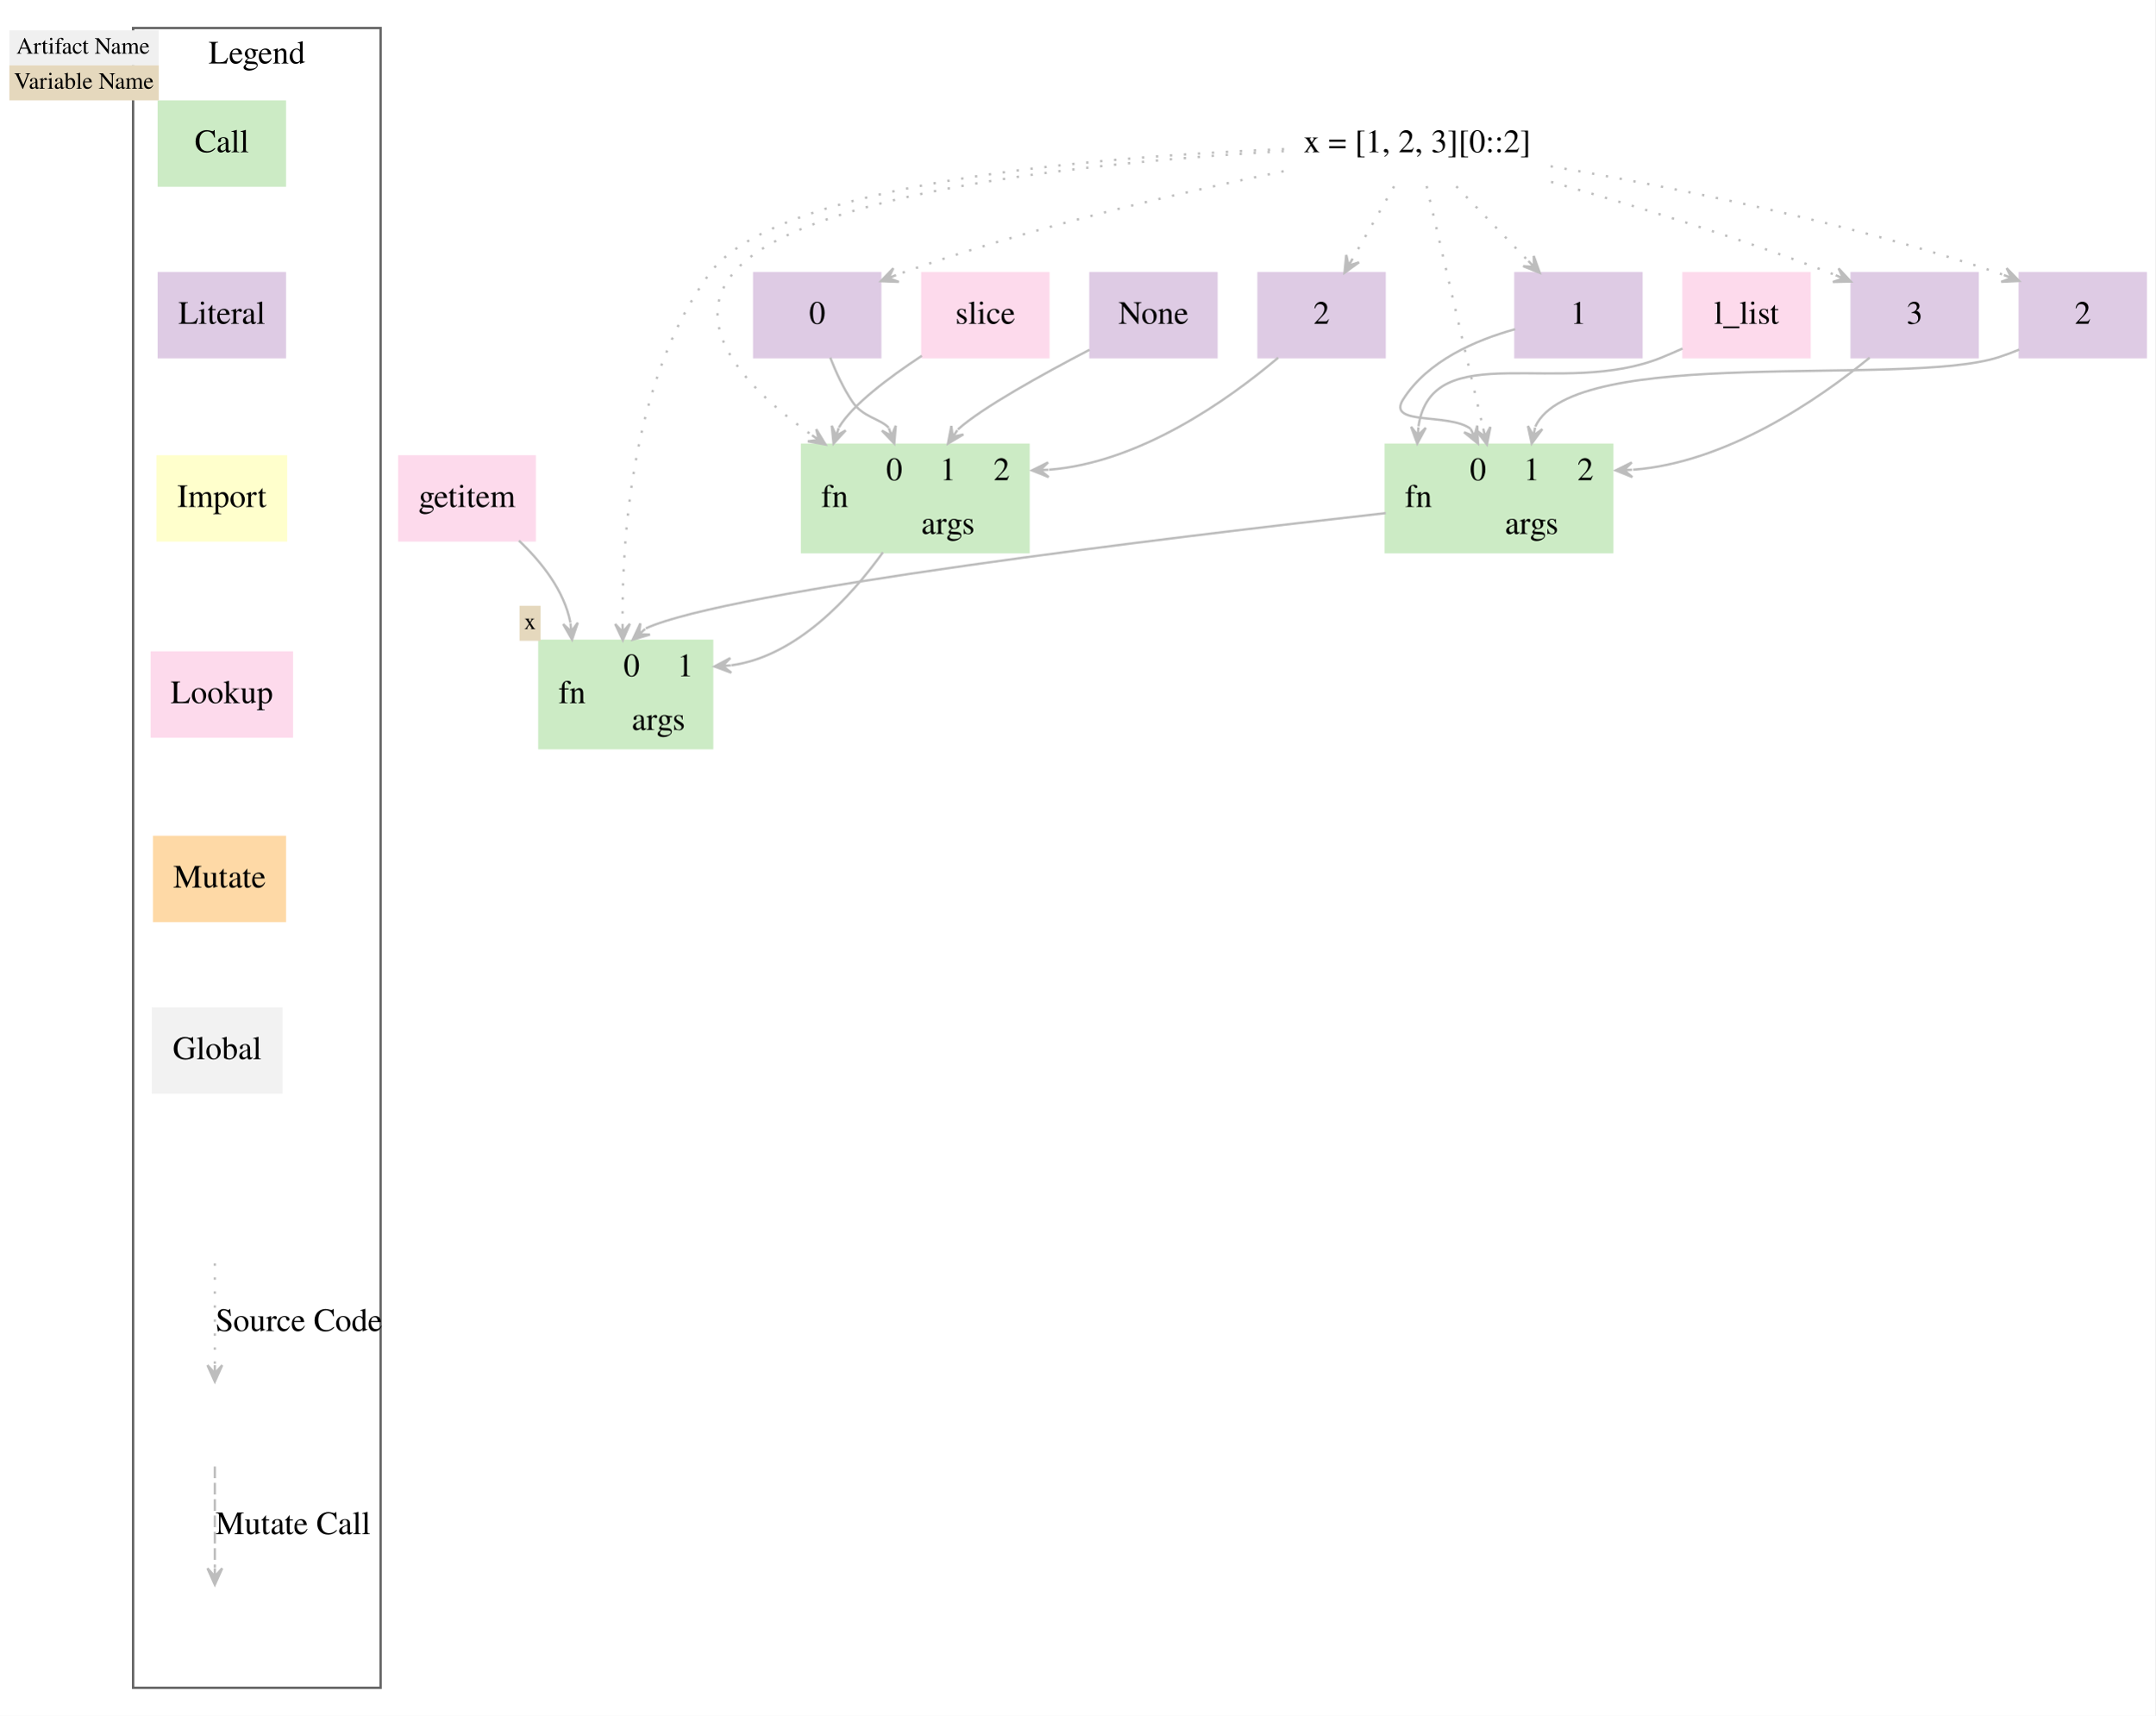
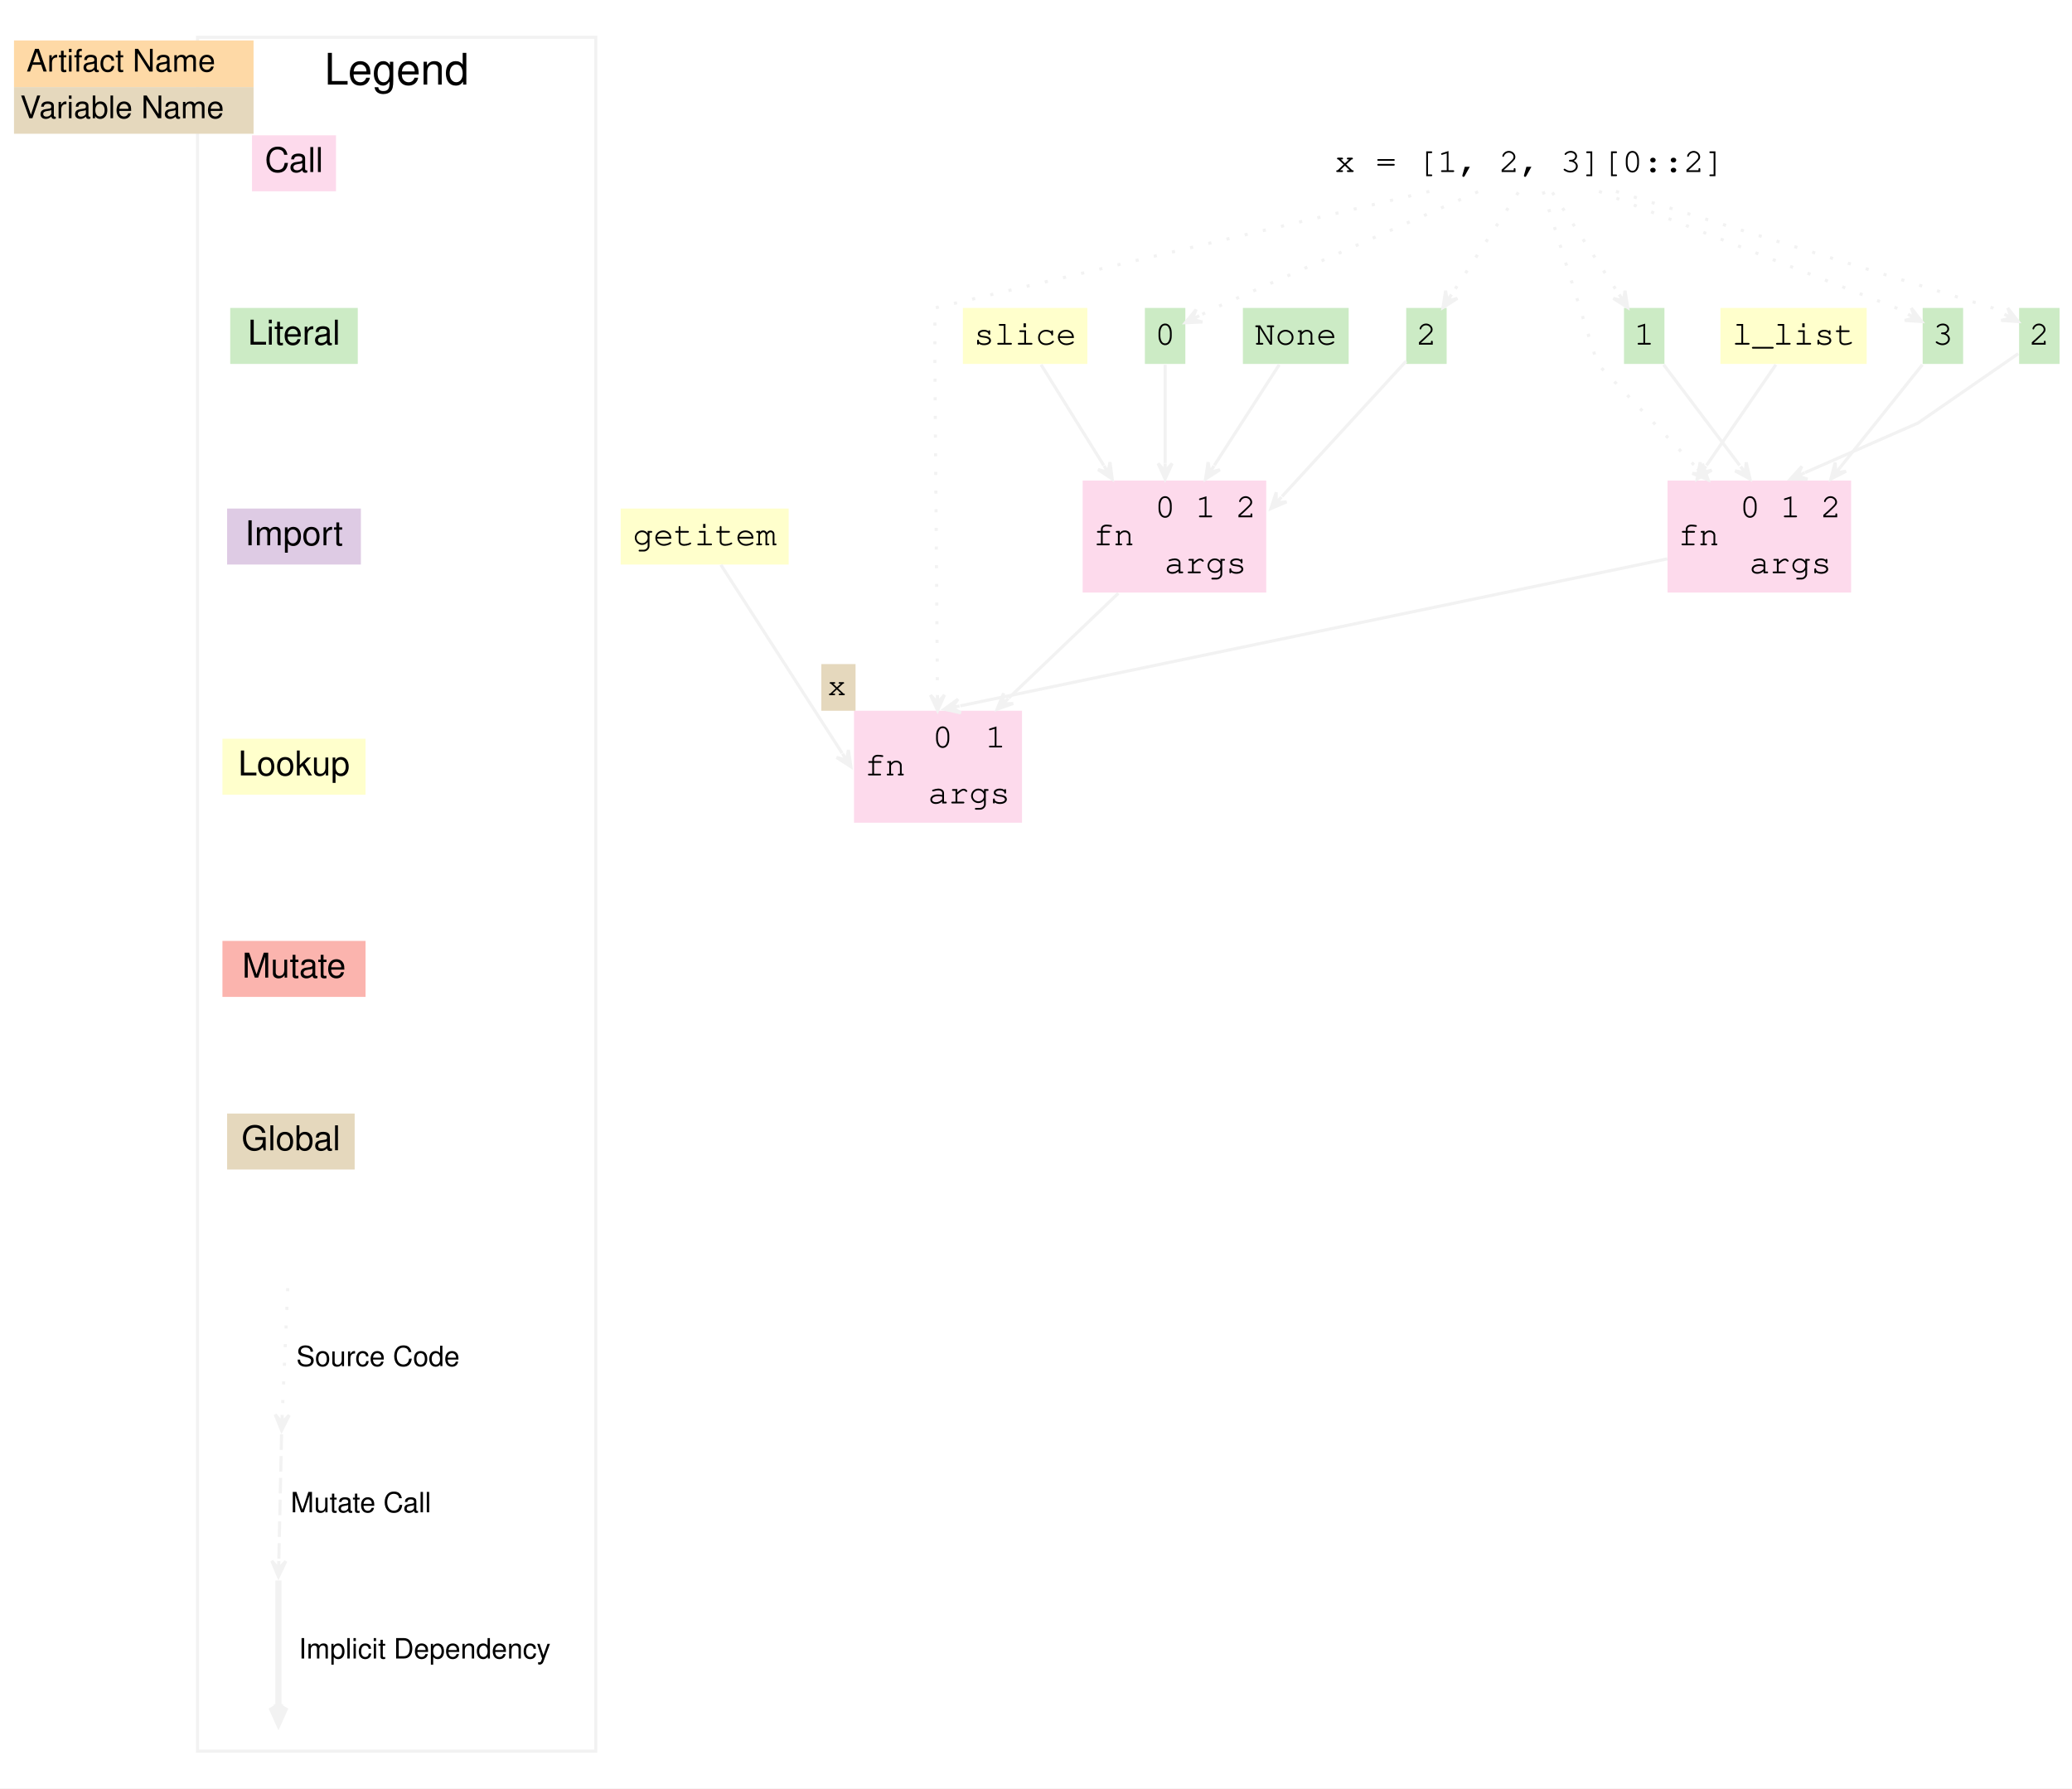
- <svg xmlns="http://www.w3.org/2000/svg" width="923pt" height="735pt" viewBox="0.00 0.00 923.00 735.00">
-   <g id="graph0" class="graph" transform="scale(1 1) rotate(0) translate(4 731)">
-     <polygon fill="white" stroke="transparent" points="-4,4 -4,-731 919,-731 919,4 -4,4" />
-     <g id="clust1" class="cluster">
-       <polygon fill="none" stroke="#636363" points="53,-8 53,-719 159,-719 159,-8 53,-8" />
-       <text text-anchor="middle" x="106" y="-703.8" font-family="Times,serif" font-size="14.00">Legend</text>
+ <svg xmlns="http://www.w3.org/2000/svg" width="666pt" height="575pt" viewBox="0 0 666 575">
+   <g class="graph" transform="scale(1) translate(4 571)">
+     <polygon points="-4 4 -4 -571 662 -571 662 4" fill="#fff" stroke="transparent" />
+     <g class="cluster">
+       <polygon points="59.5 -8 59.5 -559 187.5 -559 187.5 -8" fill="none" stroke="#f2f2f2" />
+       <text x="123.5" y="-543.8" font-family="Helvetica,sans-Serif" font-size="14" text-anchor="middle">Legend</text>
    </g>
-     <g id="node1" class="node">
-       <polygon fill="#ccebc5" stroke="#ccebc5" points="64,-651.5 64,-687.5 118,-687.5 118,-651.5 64,-651.5" />
-       <text text-anchor="middle" x="91" y="-665.8" font-family="Times,serif" font-size="14.00">Call</text>
-       <polygon fill="#f0f0f0" stroke="transparent" points="0,-703 0,-718 64,-718 64,-703 0,-703" />
-       <text text-anchor="start" x="3" y="-708" font-family="Times,serif" font-size="10.00">Artifact Name</text>
-       <polygon fill="#e5d8bd" stroke="transparent" points="0,-688 0,-703 64,-703 64,-688 0,-688" />
-       <text text-anchor="start" x="2" y="-693" font-family="Times,serif" font-size="10.00">Variable Name</text>
+     <g class="node">
+       <polygon points="77 -509.5 77 -527.5 104 -527.5 104 -509.5" fill="#fddaec" stroke="#f2f2f2" stroke-width="0" />
+       <text x="90.5" y="-515.7" fill="#000000" font-family="Helvetica,sans-Serif" font-size="11" text-anchor="middle">Call</text>
+       <polygon points="0.5 -543 0.5 -558 77.5 -558 77.5 -543" fill="#fed9a6" stroke="transparent" />
+       <text x="4.5" y="-548" fill="#000000" font-family="Helvetica,sans-Serif" font-size="10">Artifact Name</text>
+       <polygon points="0.5 -528 0.5 -543 77.5 -543 77.5 -528" fill="#e5d8bd" stroke="transparent" />
+       <text x="2.5" y="-533" fill="#000000" font-family="Helvetica,sans-Serif" font-size="10">Variable Name</text>
+       <polygon points="111 -472 70 -472 70 -454 111 -454" fill="#ccebc5" stroke="#f2f2f2" stroke-width="0" />
+       <text x="90.5" y="-460.2" fill="#000000" font-family="Helvetica,sans-Serif" font-size="11" text-anchor="middle">Literal</text>
+       <polygon points="112 -407.5 69 -407.5 69 -389.5 112 -389.5" fill="#decbe4" stroke="#f2f2f2" stroke-width="0" />
+       <text x="90.5" y="-395.7" fill="#000000" font-family="Helvetica,sans-Serif" font-size="11" text-anchor="middle">Import</text>
+       <polygon points="113.5 -333.5 67.5 -333.5 67.5 -315.5 113.5 -315.5" fill="#ffc" stroke="#f2f2f2" stroke-width="0" />
+       <text x="90.5" y="-321.7" fill="#000000" font-family="Helvetica,sans-Serif" font-size="11" text-anchor="middle">Lookup</text>
+       <polygon points="67.5 -250.5 67.5 -268.5 113.5 -268.5 113.5 -250.5" fill="#fbb4ae" stroke="#f2f2f2" stroke-width="0" />
+       <text x="90.5" y="-256.7" fill="#000000" font-family="Helvetica,sans-Serif" font-size="11" text-anchor="middle">Mutate</text>
+       <polygon points="110 -213 69 -213 69 -195 110 -195" fill="#e5d8bd" stroke="#f2f2f2" stroke-width="0" />
+       <text x="89.5" y="-201.2" fill="#000000" font-family="Helvetica,sans-Serif" font-size="11" text-anchor="middle">Global</text>
    </g>
-     <g id="node2" class="node">
-       <polygon fill="#decbe4" stroke="#decbe4" points="118,-614 64,-614 64,-578 118,-578 118,-614" />
-       <text text-anchor="middle" x="91" y="-592.3" font-family="Times,serif" font-size="14.00">Literal</text>
+     <g class="edge">
+       <path d="m88.49-156.87c-0.09 2.11-1.25 28.8-1.76 40.47" fill="none" stroke="#f2f2f2" stroke-dasharray="1,5" />
+       <polygon points="86.51 -111.12 88.97 -116.02 86.61 -113.62 86.72 -116.12 86.72 -116.12 86.72 -116.12 86.61 -113.62 84.47 -116.22 86.51 -111.12" fill="#f2f2f2" stroke="#f2f2f2" />
+       <text x="117.5" y="-131.8" font-family="Helvetica,sans-Serif" font-size="9" text-anchor="middle">Source Code</text>
+       <path d="m86.5-109.87c-0.05 2.11-0.63 28.8-0.88 40.47" fill="none" stroke="#f2f2f2" stroke-dasharray="5,2" />
+       <polygon points="85.5 -64.12 87.86 -69.07 85.56 -66.62 85.61 -69.12 85.61 -69.12 85.61 -69.12 85.56 -66.62 83.36 -69.17 85.5 -64.12" fill="#f2f2f2" stroke="#f2f2f2" />
+       <text x="112" y="-84.8" font-family="Helvetica,sans-Serif" font-size="9" text-anchor="middle">Mutate Call</text>
+       <path d="m85.5-62.87v40.47" fill="none" stroke="#f2f2f2" stroke-width="2" />
+       <polygon points="85.5 -17.12 87.75 -22.12 86 -19.62 86 -22.12 85.5 -22.12 85 -22.12 85 -19.62 83.25 -22.12 85.5 -17.12" fill="#f2f2f2" stroke="#f2f2f2" stroke-width="2" />
+       <text x="132.5" y="-37.8" font-family="Helvetica,sans-Serif" font-size="9" text-anchor="middle">Implicit Dependency</text>
    </g>
-     <g id="node3" class="node">
-       <polygon fill="#ffffcc" stroke="#ffffcc" points="118.5,-535.5 63.5,-535.5 63.5,-499.5 118.5,-499.5 118.5,-535.5" />
-       <text text-anchor="middle" x="91" y="-513.8" font-family="Times,serif" font-size="14.00">Import</text>
+     <g class="node">
+       <polygon points="531 -472 518 -472 518 -454 531 -454" fill="#ccebc5" stroke="#f2f2f2" stroke-width="0" />
+       <text x="524.5" y="-460.2" fill="#000000" font-family="Courier,monospace" font-size="11" text-anchor="middle">1</text>
+       <polygon points="532 -380.5 532 -416.5 591 -416.5 591 -380.5" fill="#fddaec" stroke="#f2f2f2" stroke-width="0" />
+       <text x="542" y="-395.7" fill="#000000" font-family="Courier,monospace" font-size="11" text-anchor="middle">fn</text>
+       <polyline points="552 -380.5 552 -416.5" fill="none" stroke="#f2f2f2" stroke-width="0" />
+       <text x="558.5" y="-404.7" fill="#000000" font-family="Courier,monospace" font-size="11" text-anchor="middle">0</text>
+       <polyline points="565 -398.5 565 -416.5" fill="none" stroke="#f2f2f2" stroke-width="0" />
+       <text x="571.5" y="-404.7" fill="#000000" font-family="Courier,monospace" font-size="11" text-anchor="middle">1</text>
+       <polyline points="578 -398.5 578 -416.5" fill="none" stroke="#f2f2f2" stroke-width="0" />
+       <text x="584.5" y="-404.7" fill="#000000" font-family="Courier,monospace" font-size="11" text-anchor="middle">2</text>
+       <polyline points="552 -398.5 591 -398.5" fill="none" stroke="#f2f2f2" stroke-width="0" />
+       <text x="571.5" y="-386.7" fill="#000000" font-family="Courier,monospace" font-size="11" text-anchor="middle">args</text>
    </g>
-     <g id="node4" class="node">
-       <polygon fill="#fddaec" stroke="#fddaec" points="121,-451.5 61,-451.5 61,-415.5 121,-415.5 121,-451.5" />
-       <text text-anchor="middle" x="91" y="-429.8" font-family="Times,serif" font-size="14.00">Lookup</text>
+     <g class="edge" stroke="#f2f2f2">
+       <path d="m530.74-453.75c7.2 9.54 18.8 24.89 24.45 32.37" fill="none" />
+       <polygon points="558.5 -417 557.28 -422.35 556.99 -418.99 555.49 -420.99 555.49 -420.99 555.49 -420.99 556.99 -418.99 553.69 -419.63 558.5 -417" fill="#f2f2f2" />
    </g>
-     <g id="node5" class="node">
-       <polygon fill="#fed9a6" stroke="#fed9a6" points="62,-336.5 62,-372.5 118,-372.5 118,-336.5 62,-336.5" />
-       <text text-anchor="middle" x="90" y="-350.8" font-family="Times,serif" font-size="14.00">Mutate</text>
+     <g class="node">
+       <polygon points="658 -472 645 -472 645 -454 658 -454" fill="#ccebc5" stroke="#f2f2f2" stroke-width="0" />
+       <text x="651.5" y="-460.2" fill="#000000" font-family="Courier,monospace" font-size="11" text-anchor="middle">2</text>
    </g>
-     <g id="node6" class="node">
-       <polygon fill="#f2f2f2" stroke="#f2f2f2" points="116.5,-299 61.5,-299 61.5,-263 116.5,-263 116.5,-299" />
-       <text text-anchor="middle" x="89" y="-277.3" font-family="Times,serif" font-size="14.00">Global</text>
+     <g class="edge" stroke="#f2f2f2">
+       <path d="m644.71-457.3c-11.18 7.74-32.21 22.3-32.21 22.3s-25.53 11.21-36.3 15.94" fill="none" />
+       <polygon points="571.5 -417 576.98 -416.95 573.79 -418.01 576.08 -419.01 576.08 -419.01 576.08 -419.01 573.79 -418.01 575.17 -421.07 571.5 -417" fill="#f2f2f2" />
    </g>
-     <g id="edge7" class="edge">
-       <path fill="none" stroke="#bdbdbd" stroke-dasharray="1,5" d="M88,-189.8C88,-177.36 88,-160.36 88,-146.5" />
-       <polygon fill="#bdbdbd" stroke="#bdbdbd" points="88,-139.18 91.15,-146.18 88,-142.68 88,-146.18 88,-146.18 88,-146.18 88,-142.68 84.85,-146.18 88,-139.18 88,-139.18" />
-       <text text-anchor="middle" x="124" y="-160.8" font-family="Times,serif" font-size="14.00">Source Code</text>
+     <g class="node">
+       <polygon points="627 -472 614 -472 614 -454 627 -454" fill="#ccebc5" stroke="#f2f2f2" stroke-width="0" />
+       <text x="620.5" y="-460.2" fill="#000000" font-family="Courier,monospace" font-size="11" text-anchor="middle">3</text>
    </g>
-     <g id="edge8" class="edge">
-       <path fill="none" stroke="#bdbdbd" stroke-dasharray="5,2" d="M88,-102.8C88,-90.36 88,-73.36 88,-59.5" />
-       <polygon fill="#bdbdbd" stroke="#bdbdbd" points="88,-52.18 91.15,-59.18 88,-55.68 88,-59.18 88,-59.18 88,-59.18 88,-55.68 84.85,-59.18 88,-52.18 88,-52.18" />
-       <text text-anchor="middle" x="121.5" y="-73.8" font-family="Times,serif" font-size="14.00">Mutate Call</text>
+     <g class="edge" stroke="#f2f2f2">
+       <path d="m613.9-453.75c-7.8 9.75-20.44 25.55-26.27 32.84" fill="none" />
+       <polygon points="584.5 -417 589.38 -419.5 586.06 -418.95 587.62 -420.9 587.62 -420.9 587.62 -420.9 586.06 -418.95 585.87 -422.31 584.5 -417" fill="#f2f2f2" />
    </g>
-     <g id="node10" class="node">
-       <polygon fill="#decbe4" stroke="#decbe4" points="699,-614 645,-614 645,-578 699,-578 699,-614" />
-       <text text-anchor="middle" x="672" y="-592.3" font-family="Times,serif" font-size="14.00">1</text>
+     <g class="node">
+       <polygon points="596 -472 549 -472 549 -454 596 -454" fill="#ffc" stroke="#f2f2f2" stroke-width="0" />
+       <text x="572.5" y="-460.2" fill="#000000" font-family="Courier,monospace" font-size="11" text-anchor="middle">l_list</text>
    </g>
-     <g id="node14" class="node">
-       <polygon fill="#ccebc5" stroke="#ccebc5" points="589.5,-494.5 589.5,-540.5 686.5,-540.5 686.5,-494.5 589.5,-494.5" />
-       <text text-anchor="middle" x="603.5" y="-513.8" font-family="Times,serif" font-size="14.00">fn</text>
-       <polyline fill="none" stroke="#ccebc5" points="617.5,-494.5 617.5,-540.5 " />
-       <text text-anchor="middle" x="629" y="-525.3" font-family="Times,serif" font-size="14.00">0</text>
-       <polyline fill="none" stroke="#ccebc5" points="640.5,-517.5 640.5,-540.5 " />
-       <text text-anchor="middle" x="652" y="-525.3" font-family="Times,serif" font-size="14.00">1</text>
-       <polyline fill="none" stroke="#ccebc5" points="663.5,-517.5 663.5,-540.5 " />
-       <text text-anchor="middle" x="675" y="-525.3" font-family="Times,serif" font-size="14.00">2</text>
-       <polyline fill="none" stroke="#ccebc5" points="617.5,-517.5 686.5,-517.5 " />
-       <text text-anchor="middle" x="652" y="-502.3" font-family="Times,serif" font-size="14.00">args</text>
+     <g class="edge" stroke="#f2f2f2">
+       <path d="m566.81-453.75c-6.57 9.54-17.14 24.89-22.29 32.37" fill="none" />
+       <polygon points="541.5 -417 546.19 -419.84 542.92 -419.06 544.34 -421.12 544.34 -421.12 544.34 -421.12 542.92 -419.06 542.48 -422.39 541.5 -417" fill="#f2f2f2" />
    </g>
-     <g id="edge10" class="edge">
-       <path fill="none" stroke="#bdbdbd" d="M644.93,-590C628.01,-585.33 607.5,-576.48 597,-560 589.64,-548.45 616.42,-554.34 625.84,-547.32" />
-       <polygon fill="#bdbdbd" stroke="#bdbdbd" points="629,-541 628.68,-548.67 627.43,-544.13 625.87,-547.26 625.87,-547.26 625.87,-547.26 627.43,-544.13 623.05,-545.85 629,-541 629,-541" />
+     <g class="node">
+       <polygon points="270.5 -306.5 270.5 -342.5 324.5 -342.5 324.5 -306.5" fill="#fddaec" stroke="#f2f2f2" stroke-width="0" />
+       <text x="280.5" y="-321.7" fill="#000000" font-family="Courier,monospace" font-size="11" text-anchor="middle">fn</text>
+       <polyline points="290.5 -306.5 290.5 -342.5" fill="none" stroke="#f2f2f2" stroke-width="0" />
+       <text x="299" y="-330.7" fill="#000000" font-family="Courier,monospace" font-size="11" text-anchor="middle">0</text>
+       <polyline points="307.5 -324.5 307.5 -342.5" fill="none" stroke="#f2f2f2" stroke-width="0" />
+       <text x="316" y="-330.7" fill="#000000" font-family="Courier,monospace" font-size="11" text-anchor="middle">1</text>
+       <polyline points="290.5 -324.5 324.5 -324.5" fill="none" stroke="#f2f2f2" stroke-width="0" />
+       <text x="307.5" y="-312.7" fill="#000000" font-family="Courier,monospace" font-size="11" text-anchor="middle">args</text>
+       <polygon points="260 -342.5 260 -357.5 271 -357.5 271 -342.5" fill="#e5d8bd" stroke="transparent" />
+       <text x="262" y="-347.5" fill="#000000" font-family="Courier,monospace" font-size="10">x</text>
    </g>
-     <g id="node11" class="node">
-       <polygon fill="#decbe4" stroke="#decbe4" points="915,-614 861,-614 861,-578 915,-578 915,-614" />
-       <text text-anchor="middle" x="888" y="-592.3" font-family="Times,serif" font-size="14.00">2</text>
+     <g class="edge" stroke="#f2f2f2">
+       <path d="m531.95-391.35c-61.29 12.75-198.93 41.38-227.28 47.28" fill="none" />
+       <polygon points="299.5 -343 304.85 -341.82 301.95 -343.51 304.4 -344.02 304.4 -344.02 304.4 -344.02 301.95 -343.51 303.94 -346.22 299.5 -343" fill="#f2f2f2" />
    </g>
-     <g id="edge11" class="edge">
-       <path fill="none" stroke="#bdbdbd" d="M860.78,-581.25C857.86,-580.05 854.89,-578.93 852,-578 811.5,-564.94 670.01,-583.74 653.56,-548.27" />
-       <polygon fill="#bdbdbd" stroke="#bdbdbd" points="652,-541 656.55,-547.18 652.74,-544.42 653.47,-547.84 653.47,-547.84 653.47,-547.84 652.74,-544.42 650.39,-548.51 652,-541 652,-541" />
+     <g class="node">
+       <polygon points="429.5 -472 395.5 -472 395.5 -454 429.5 -454" fill="#ccebc5" stroke="#f2f2f2" stroke-width="0" />
+       <text x="412.5" y="-460.2" fill="#000000" font-family="Courier,monospace" font-size="11" text-anchor="middle">None</text>
+       <polygon points="344 -380.5 344 -416.5 403 -416.5 403 -380.5" fill="#fddaec" stroke="#f2f2f2" stroke-width="0" />
+       <text x="354" y="-395.7" fill="#000000" font-family="Courier,monospace" font-size="11" text-anchor="middle">fn</text>
+       <polyline points="364 -380.5 364 -416.5" fill="none" stroke="#f2f2f2" stroke-width="0" />
+       <text x="370.5" y="-404.7" fill="#000000" font-family="Courier,monospace" font-size="11" text-anchor="middle">0</text>
+       <polyline points="377 -398.5 377 -416.5" fill="none" stroke="#f2f2f2" stroke-width="0" />
+       <text x="383.5" y="-404.7" fill="#000000" font-family="Courier,monospace" font-size="11" text-anchor="middle">1</text>
+       <polyline points="390 -398.5 390 -416.5" fill="none" stroke="#f2f2f2" stroke-width="0" />
+       <text x="396.5" y="-404.7" fill="#000000" font-family="Courier,monospace" font-size="11" text-anchor="middle">2</text>
+       <polyline points="364 -398.5 403 -398.5" fill="none" stroke="#f2f2f2" stroke-width="0" />
+       <text x="383.5" y="-386.7" fill="#000000" font-family="Courier,monospace" font-size="11" text-anchor="middle">args</text>
    </g>
-     <g id="node12" class="node">
-       <polygon fill="#decbe4" stroke="#decbe4" points="843,-614 789,-614 789,-578 843,-578 843,-614" />
-       <text text-anchor="middle" x="816" y="-592.3" font-family="Times,serif" font-size="14.00">3</text>
+     <g class="edge" stroke="#f2f2f2">
+       <path d="m407.18-453.75c-6.15 9.54-16.04 24.89-20.86 32.37" fill="none" />
+       <polygon points="383.5 -417 388.1 -419.98 384.85 -419.1 386.21 -421.2 386.21 -421.2 386.21 -421.2 384.85 -419.1 384.32 -422.42 383.5 -417" fill="#f2f2f2" />
    </g>
-     <g id="edge12" class="edge">
-       <path fill="none" stroke="#bdbdbd" d="M796.74,-577.79C774.35,-559.52 735.36,-532.85 695.46,-529.79" />
-       <polygon fill="#bdbdbd" stroke="#bdbdbd" points="688,-529.5 695.12,-526.62 691.5,-529.64 694.99,-529.77 694.99,-529.77 694.99,-529.77 691.5,-529.64 694.87,-532.92 688,-529.5 688,-529.5" />
+     <g class="node">
+       <polygon points="377 -472 364 -472 364 -454 377 -454" fill="#ccebc5" stroke="#f2f2f2" stroke-width="0" />
+       <text x="370.5" y="-460.2" fill="#000000" font-family="Courier,monospace" font-size="11" text-anchor="middle">0</text>
    </g>
-     <g id="node13" class="node">
-       <polygon fill="#fddaec" stroke="#fddaec" points="771,-614 717,-614 717,-578 771,-578 771,-614" />
-       <text text-anchor="middle" x="744" y="-592.3" font-family="Times,serif" font-size="14.00">l_list</text>
+     <g class="edge" stroke="#f2f2f2">
+       <path d="m370.5-453.75v31.63" fill="none" />
+       <polygon points="370.5 -417 372.75 -422 370.5 -419.5 370.5 -422 370.5 -422 370.5 -422 370.5 -419.5 368.25 -422 370.5 -417" fill="#f2f2f2" />
    </g>
-     <g id="edge9" class="edge">
-       <path fill="none" stroke="#bdbdbd" d="M716.61,-581.71C713.72,-580.42 710.81,-579.16 708,-578 664.74,-560.22 609.44,-587.21 603.52,-548.41" />
-       <polygon fill="#bdbdbd" stroke="#bdbdbd" points="603,-541 606.63,-547.76 603.24,-544.49 603.49,-547.98 603.49,-547.98 603.49,-547.98 603.24,-544.49 600.35,-548.2 603,-541 603,-541" />
+     <g class="node">
+       <polygon points="461 -472 448 -472 448 -454 461 -454" fill="#ccebc5" stroke="#f2f2f2" stroke-width="0" />
+       <text x="454.5" y="-460.2" fill="#000000" font-family="Courier,monospace" font-size="11" text-anchor="middle">2</text>
    </g>
-     <g id="node21" class="node">
-       <polygon fill="#ccebc5" stroke="#ccebc5" points="227,-410.5 227,-456.5 301,-456.5 301,-410.5 227,-410.5" />
-       <text text-anchor="middle" x="241" y="-429.8" font-family="Times,serif" font-size="14.00">fn</text>
-       <polyline fill="none" stroke="#ccebc5" points="255,-410.5 255,-456.5 " />
-       <text text-anchor="middle" x="266.5" y="-441.3" font-family="Times,serif" font-size="14.00">0</text>
-       <polyline fill="none" stroke="#ccebc5" points="278,-433.5 278,-456.5 " />
-       <text text-anchor="middle" x="289.5" y="-441.3" font-family="Times,serif" font-size="14.00">1</text>
-       <polyline fill="none" stroke="#ccebc5" points="255,-433.5 301,-433.5 " />
-       <text text-anchor="middle" x="278" y="-418.3" font-family="Times,serif" font-size="14.00">args</text>
-       <polygon fill="#e5d8bd" stroke="transparent" points="218.5,-456.5 218.5,-471.5 227.5,-471.5 227.5,-456.5 218.5,-456.5" />
-       <text text-anchor="start" x="220.5" y="-461.5" font-family="Times,serif" font-size="10.00">x</text>
+     <g class="edge" stroke="#f2f2f2">
+       <path d="m447.96-454.88c-10.69 11.66-31.57 34.42-39.9 43.5" fill="none" />
+       <polygon points="404.5 -407.5 409.54 -409.66 406.19 -409.34 407.88 -411.18 407.88 -411.18 407.88 -411.18 406.19 -409.34 406.22 -412.71 404.5 -407.5" fill="#f2f2f2" />
    </g>
-     <g id="edge18" class="edge">
-       <path fill="none" stroke="#bdbdbd" d="M589.5,-511.21C498.36,-500.97 307.55,-478.03 272.57,-461.8" />
-       <polygon fill="#bdbdbd" stroke="#bdbdbd" points="267,-457 274.36,-459.18 269.65,-459.28 272.3,-461.57 272.3,-461.57 272.3,-461.57 269.65,-459.28 270.25,-463.96 267,-457 267,-457" />
+     <g class="node">
+       <polygon points="345.5 -472 305.5 -472 305.5 -454 345.5 -454" fill="#ffc" stroke="#f2f2f2" stroke-width="0" />
+       <text x="325.5" y="-460.2" fill="#000000" font-family="Courier,monospace" font-size="11" text-anchor="middle">slice</text>
    </g>
-     <g id="node15" class="node">
-       <polygon fill="#decbe4" stroke="#decbe4" points="517,-614 463,-614 463,-578 517,-578 517,-614" />
-       <text text-anchor="middle" x="490" y="-592.3" font-family="Times,serif" font-size="14.00">None</text>
+     <g class="edge" stroke="#f2f2f2">
+       <path d="m330.64-453.75c5.93 9.54 15.48 24.89 20.13 32.37" fill="none" />
+       <polygon points="353.5 -417 352.77 -422.43 352.18 -419.12 350.86 -421.25 350.86 -421.25 350.86 -421.25 352.18 -419.12 348.95 -420.06 353.5 -417" fill="#f2f2f2" />
+       <path d="m355.46-380.26c-12.52 11.98-28.18 26.95-35.22 33.68" fill="none" />
+       <polygon points="316.5 -343 321.67 -344.83 318.31 -344.73 320.11 -346.46 320.11 -346.46 320.11 -346.46 318.31 -344.73 318.56 -348.08 316.5 -343" fill="#f2f2f2" />
    </g>
-     <g id="node19" class="node">
-       <polygon fill="#ccebc5" stroke="#ccebc5" points="339.5,-494.5 339.5,-540.5 436.5,-540.5 436.5,-494.5 339.5,-494.5" />
-       <text text-anchor="middle" x="353.5" y="-513.8" font-family="Times,serif" font-size="14.00">fn</text>
-       <polyline fill="none" stroke="#ccebc5" points="367.5,-494.5 367.5,-540.5 " />
-       <text text-anchor="middle" x="379" y="-525.3" font-family="Times,serif" font-size="14.00">0</text>
-       <polyline fill="none" stroke="#ccebc5" points="390.5,-517.5 390.5,-540.5 " />
-       <text text-anchor="middle" x="402" y="-525.3" font-family="Times,serif" font-size="14.00">1</text>
-       <polyline fill="none" stroke="#ccebc5" points="413.5,-517.5 413.5,-540.5 " />
-       <text text-anchor="middle" x="425" y="-525.3" font-family="Times,serif" font-size="14.00">2</text>
-       <polyline fill="none" stroke="#ccebc5" points="367.5,-517.5 436.5,-517.5 " />
-       <text text-anchor="middle" x="402" y="-502.3" font-family="Times,serif" font-size="14.00">args</text>
+     <g class="node">
+       <polygon points="249.5 -407.5 195.5 -407.5 195.5 -389.5 249.5 -389.5" fill="#ffc" stroke="#f2f2f2" stroke-width="0" />
+       <text x="222.5" y="-395.7" fill="#000000" font-family="Courier,monospace" font-size="11" text-anchor="middle">getitem</text>
    </g>
-     <g id="edge15" class="edge">
-       <path fill="none" stroke="#bdbdbd" d="M462.64,-581.19C442.26,-570.56 416.28,-556.17 406.24,-547.03" />
-       <polygon fill="#bdbdbd" stroke="#bdbdbd" points="402,-541 408.6,-544.92 404.01,-543.86 406.02,-546.73 406.02,-546.73 406.02,-546.73 404.01,-543.86 403.44,-548.54 402,-541 402,-541" />
+     <g class="edge" stroke="#f2f2f2">
+       <path d="m227.71-389.41c9.94 15.44 31.32 48.64 38.98 60.55" fill="none" />
+       <polygon points="269.5 -324.5 268.69 -329.92 268.15 -326.6 266.79 -328.7 266.79 -328.7 266.79 -328.7 268.15 -326.6 264.9 -327.49 269.5 -324.5" fill="#f2f2f2" />
    </g>
-     <g id="node16" class="node">
-       <polygon fill="#decbe4" stroke="#decbe4" points="373,-614 319,-614 319,-578 373,-578 373,-614" />
-       <text text-anchor="middle" x="346" y="-592.3" font-family="Times,serif" font-size="14.00">0</text>
+     <g class="node">
+       <polygon points="557 -527.5 422 -527.5 422 -509.5 557 -509.5" fill="none" stroke="#000" stroke-width="0" />
+       <text x="425" y="-515.7" fill="#000000" font-family="Courier,monospace" font-size="11">x = [1, 2, 3][0::2]</text>
    </g>
-     <g id="edge14" class="edge">
-       <path fill="none" stroke="#bdbdbd" d="M351.58,-577.82C354,-571.62 357.16,-564.74 361,-559 365.52,-552.24 372.84,-551.75 376.6,-547.8" />
-       <polygon fill="#bdbdbd" stroke="#bdbdbd" points="379,-541 379.64,-548.65 377.84,-544.3 376.67,-547.6 376.67,-547.6 376.67,-547.6 377.84,-544.3 373.7,-546.55 379,-541 379,-541" />
-     </g>
-     <g id="node17" class="node">
-       <polygon fill="#decbe4" stroke="#decbe4" points="589,-614 535,-614 535,-578 589,-578 589,-614" />
-       <text text-anchor="middle" x="562" y="-592.3" font-family="Times,serif" font-size="14.00">2</text>
-     </g>
-     <g id="edge16" class="edge">
-       <path fill="none" stroke="#bdbdbd" d="M543.43,-577.79C521.83,-559.52 484.14,-532.85 445.27,-529.79" />
-       <polygon fill="#bdbdbd" stroke="#bdbdbd" points="438,-529.5 445.12,-526.63 441.5,-529.64 444.99,-529.78 444.99,-529.78 444.99,-529.78 441.5,-529.64 444.87,-532.93 438,-529.5 438,-529.5" />
-     </g>
-     <g id="node18" class="node">
-       <polygon fill="#fddaec" stroke="#fddaec" points="445,-614 391,-614 391,-578 445,-578 445,-614" />
-       <text text-anchor="middle" x="418" y="-592.3" font-family="Times,serif" font-size="14.00">slice</text>
-     </g>
-     <g id="edge13" class="edge">
-       <path fill="none" stroke="#bdbdbd" d="M390.81,-578.61C376.62,-569.27 361.03,-557.55 355.29,-547.9" />
-       <polygon fill="#bdbdbd" stroke="#bdbdbd" points="353,-541 358.19,-546.65 354.1,-544.32 355.2,-547.64 355.2,-547.64 355.2,-547.64 354.1,-544.32 352.21,-548.64 353,-541 353,-541" />
-     </g>
-     <g id="edge19" class="edge">
-       <path fill="none" stroke="#bdbdbd" d="M374.14,-494.42C360.32,-475.21 337.16,-449.84 309.21,-446" />
-       <polygon fill="#bdbdbd" stroke="#bdbdbd" points="302,-445.5 309.2,-442.84 305.49,-445.74 308.98,-445.98 308.98,-445.98 308.98,-445.98 305.49,-445.74 308.77,-449.12 302,-445.5 302,-445.5" />
-     </g>
-     <g id="node20" class="node">
-       <polygon fill="#fddaec" stroke="#fddaec" points="225,-535.5 167,-535.5 167,-499.5 225,-499.5 225,-535.5" />
-       <text text-anchor="middle" x="196" y="-513.8" font-family="Times,serif" font-size="14.00">getitem</text>
-     </g>
-     <g id="edge17" class="edge">
-       <path fill="none" stroke="#bdbdbd" d="M218.24,-499.43C227.89,-490.28 237.61,-478.06 240.28,-464.32" />
-       <polygon fill="#bdbdbd" stroke="#bdbdbd" points="241,-457 243.45,-464.27 240.66,-460.48 240.32,-463.97 240.32,-463.97 240.32,-463.97 240.66,-460.48 237.18,-463.66 241,-457 241,-457" />
-     </g>
-     <g id="node22" class="node">
-       <text text-anchor="middle" x="603" y="-665.8" font-family="Times,serif" font-size="14.00">x = [1, 2, 3][0::2]</text>
-     </g>
-     <g id="edge20" class="edge">
-       <path fill="none" stroke="#bdbdbd" stroke-dasharray="1,5" d="M619.7,-651.19C628.94,-641.62 640.52,-629.62 650.44,-619.34" />
-       <polygon fill="#bdbdbd" stroke="#bdbdbd" points="655.45,-614.15 652.86,-621.37 653.02,-616.67 650.59,-619.19 650.59,-619.19 650.59,-619.19 653.02,-616.67 648.32,-617 655.45,-614.15 655.45,-614.15" />
-     </g>
-     <g id="edge21" class="edge">
-       <path fill="none" stroke="#bdbdbd" stroke-dasharray="1,5" d="M660.11,-659.78C711.24,-651.09 787.81,-635.87 852,-614 852.72,-613.75 853.44,-613.5 854.17,-613.23" />
-       <polygon fill="#bdbdbd" stroke="#bdbdbd" points="860.75,-610.65 855.39,-616.14 857.49,-611.93 854.23,-613.21 854.23,-613.21 854.23,-613.21 857.49,-611.93 853.08,-610.28 860.75,-610.65 860.75,-610.65" />
-     </g>
-     <g id="edge22" class="edge">
-       <path fill="none" stroke="#bdbdbd" stroke-dasharray="1,5" d="M660.3,-653.1C695.3,-643.14 740.73,-629.23 780,-614 780.71,-613.73 781.42,-613.44 782.14,-613.15" />
-       <polygon fill="#bdbdbd" stroke="#bdbdbd" points="788.66,-610.4 783.43,-616.03 785.43,-611.76 782.21,-613.12 782.21,-613.12 782.21,-613.12 785.43,-611.76 780.98,-610.22 788.66,-610.4 788.66,-610.4" />
-     </g>
-     <g id="edge23" class="edge">
-       <path fill="none" stroke="#bdbdbd" stroke-dasharray="1,5" d="M607.01,-651.29C612.92,-626 624.01,-578.46 631.2,-547.66" />
-       <polygon fill="#bdbdbd" stroke="#bdbdbd" points="632.84,-540.6 634.32,-548.13 632.05,-544 631.25,-547.41 631.25,-547.41 631.25,-547.41 632.05,-544 628.19,-546.7 632.84,-540.6 632.84,-540.6" />
-     </g>
-     <g id="edge24" class="edge">
-       <path fill="none" stroke="#bdbdbd" stroke-dasharray="1,5" d="M545.77,-657.66C500.6,-648.33 436.36,-633.32 382,-614 381.28,-613.75 380.56,-613.48 379.84,-613.21" />
-       <polygon fill="#bdbdbd" stroke="#bdbdbd" points="373.28,-610.57 380.95,-610.26 376.53,-611.88 379.77,-613.18 379.77,-613.18 379.77,-613.18 376.53,-611.88 378.6,-616.11 373.28,-610.57 373.28,-610.57" />
-     </g>
-     <g id="edge25" class="edge">
-       <path fill="none" stroke="#bdbdbd" stroke-dasharray="1,5" d="M593.08,-651.19C587.79,-641.97 581.21,-630.49 575.46,-620.48" />
-       <polygon fill="#bdbdbd" stroke="#bdbdbd" points="571.83,-614.15 578.05,-618.65 573.57,-617.19 575.32,-620.22 575.32,-620.22 575.32,-620.22 573.57,-617.19 572.58,-621.79 571.83,-614.15 571.83,-614.15" />
-     </g>
-     <g id="edge26" class="edge">
-       <path fill="none" stroke="#bdbdbd" stroke-dasharray="1,5" d="M545.85,-666.25C469.22,-661.89 339.39,-649.36 310,-614 290.58,-590.64 316.66,-563.83 343.76,-544.58" />
-       <polygon fill="#bdbdbd" stroke="#bdbdbd" points="349.54,-540.59 345.57,-547.16 346.66,-542.58 343.78,-544.56 343.78,-544.56 343.78,-544.56 346.66,-542.58 341.99,-541.97 349.54,-540.59 349.54,-540.59" />
-     </g>
-     <g id="edge27" class="edge">
-       <path fill="none" stroke="#bdbdbd" stroke-dasharray="1,5" d="M545.96,-667.16C466.37,-663.9 328.52,-652.65 300,-614 267.09,-569.4 262.31,-502.28 262.61,-464.01" />
-       <polygon fill="#bdbdbd" stroke="#bdbdbd" points="262.73,-456.75 265.76,-463.8 262.67,-460.25 262.61,-463.75 262.61,-463.75 262.61,-463.75 262.67,-460.25 259.46,-463.7 262.73,-456.75 262.73,-456.75" />
+     <g class="edge" stroke="#f2f2f2">
+       <path d="m494.97-509.14c5.73 8.77 14.81 22.64 21.39 32.7" fill="none" stroke-dasharray="1,5" />
+       <polygon points="519.18 -472.13 518.33 -477.54 517.82 -474.22 516.45 -476.31 516.45 -476.31 516.45 -476.31 517.82 -474.22 514.56 -475.08 519.18 -472.13" fill="#f2f2f2" />
+       <path d="m515.44-509.47c42.2 13.06 121.06 37.47 121.06 37.47s1.49 0.8 3.54 1.89" fill="none" stroke-dasharray="1,5" />
+       <polygon points="644.7 -467.63 641.35 -471.96 642.5 -468.8 640.29 -469.98 640.29 -469.98 640.29 -469.98 642.5 -468.8 639.23 -467.99 644.7 -467.63" fill="#f2f2f2" />
+       <path d="m509.97-509.47c33.3 13.06 95.53 37.47 95.53 37.47s1.49 0.8 3.54 1.89" fill="none" stroke-dasharray="1,5" />
+       <polygon points="613.7 -467.63 610.35 -471.96 611.5 -468.8 609.29 -469.98 609.29 -469.98 609.29 -469.98 611.5 -468.8 608.23 -467.99 613.7 -467.63" fill="#f2f2f2" />
+       <path d="m492.03-509.46c5.38 17.09 17.47 55.46 17.47 55.46s17.26 18.09 31.9 33.43" fill="none" stroke-dasharray="1,5" />
+       <polygon points="545.05 -416.74 543.22 -421.91 543.32 -418.55 541.6 -420.36 541.6 -420.36 541.6 -420.36 543.32 -418.55 539.97 -418.81 545.05 -416.74" fill="#f2f2f2" />
+       <path d="m471.09-509.37c-29.63 13.09-84.59 37.37-84.59 37.37s-2.18 1.09-4.93 2.47" fill="none" stroke-dasharray="1,5" />
+       <polygon points="377.01 -467.25 382.49 -467.48 379.24 -468.37 381.48 -469.49 381.48 -469.49 381.48 -469.49 379.24 -468.37 380.47 -471.5 377.01 -467.25" fill="#f2f2f2" />
+       <path d="m484.03-509.14c-5.73 8.77-14.81 22.64-21.39 32.7" fill="none" stroke-dasharray="1,5" />
+       <polygon points="459.82 -472.13 464.44 -475.08 461.18 -474.22 462.55 -476.31 462.55 -476.31 462.55 -476.31 461.18 -474.22 460.67 -477.54 459.82 -472.13" fill="#f2f2f2" />
+       <path d="m455.44-509.47c-55.41 13.06-158.94 37.47-158.94 37.47v18s0.54 69.48 0.83 106.26" fill="none" stroke-dasharray="1,5" />
+       <polygon points="297.37 -342.56 299.58 -347.58 297.35 -345.06 297.33 -347.56 297.33 -347.56 297.33 -347.56 297.35 -345.06 295.08 -347.55 297.37 -342.56" fill="#f2f2f2" />
    </g>
  </g>
</svg>
